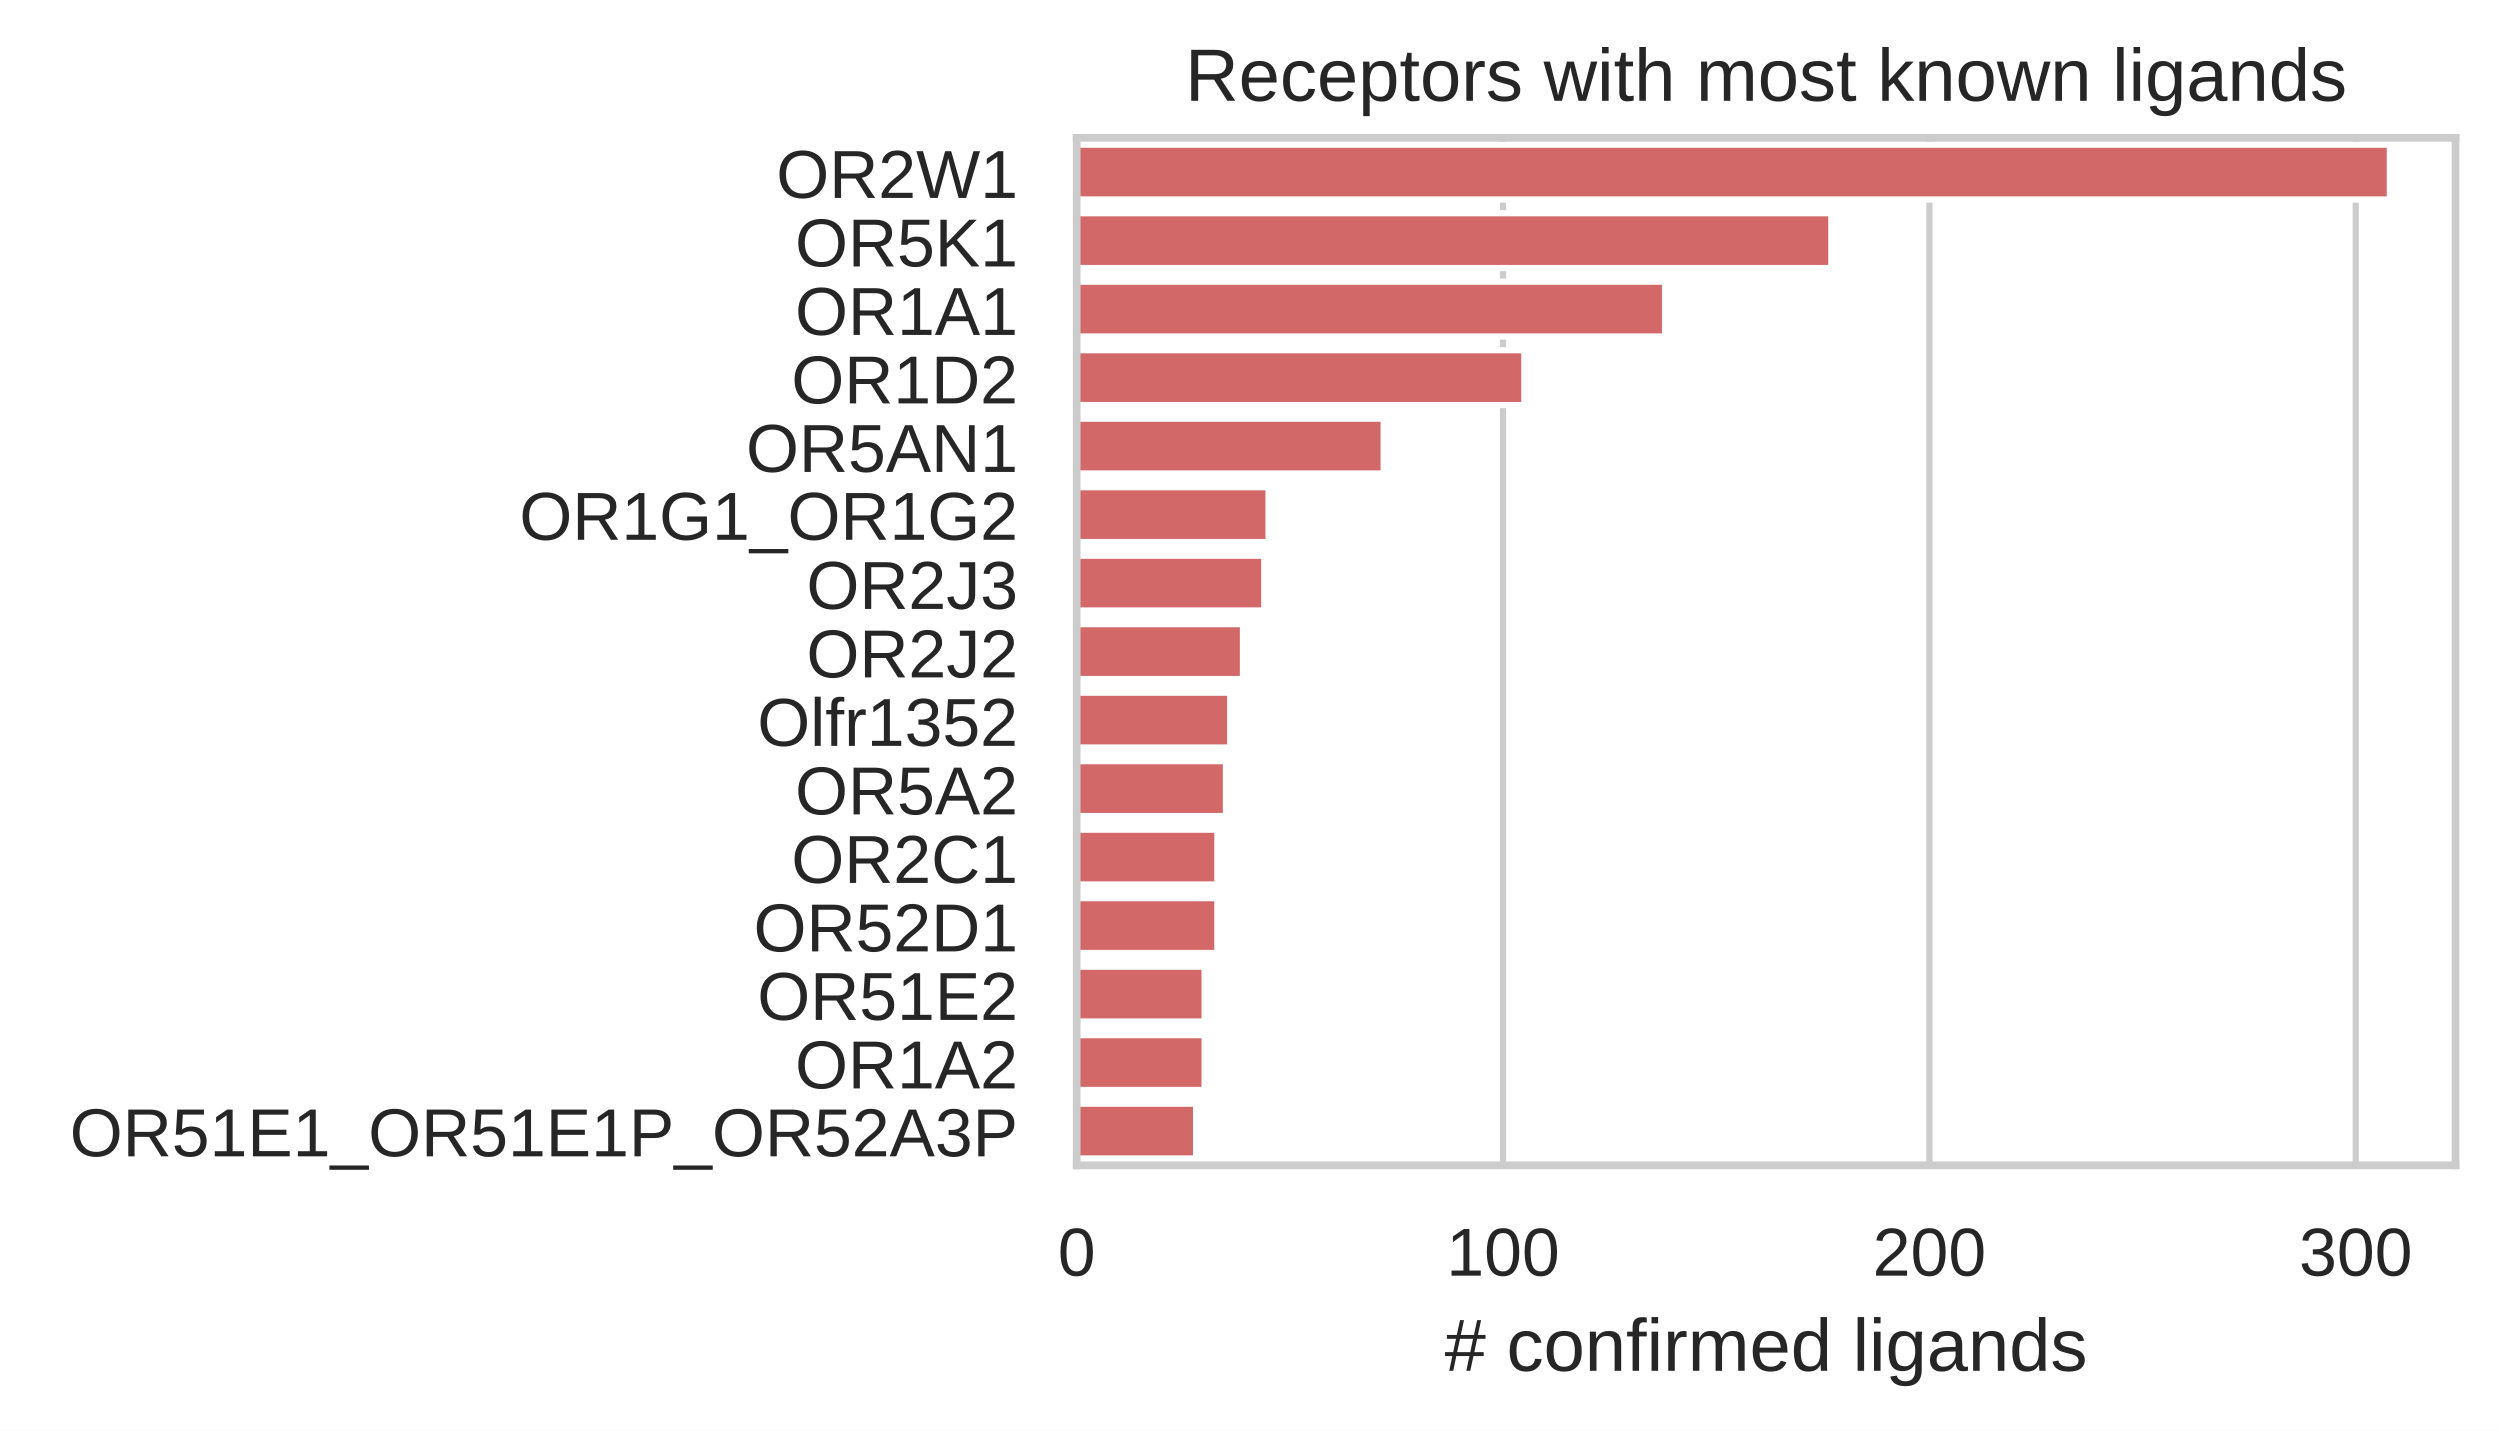
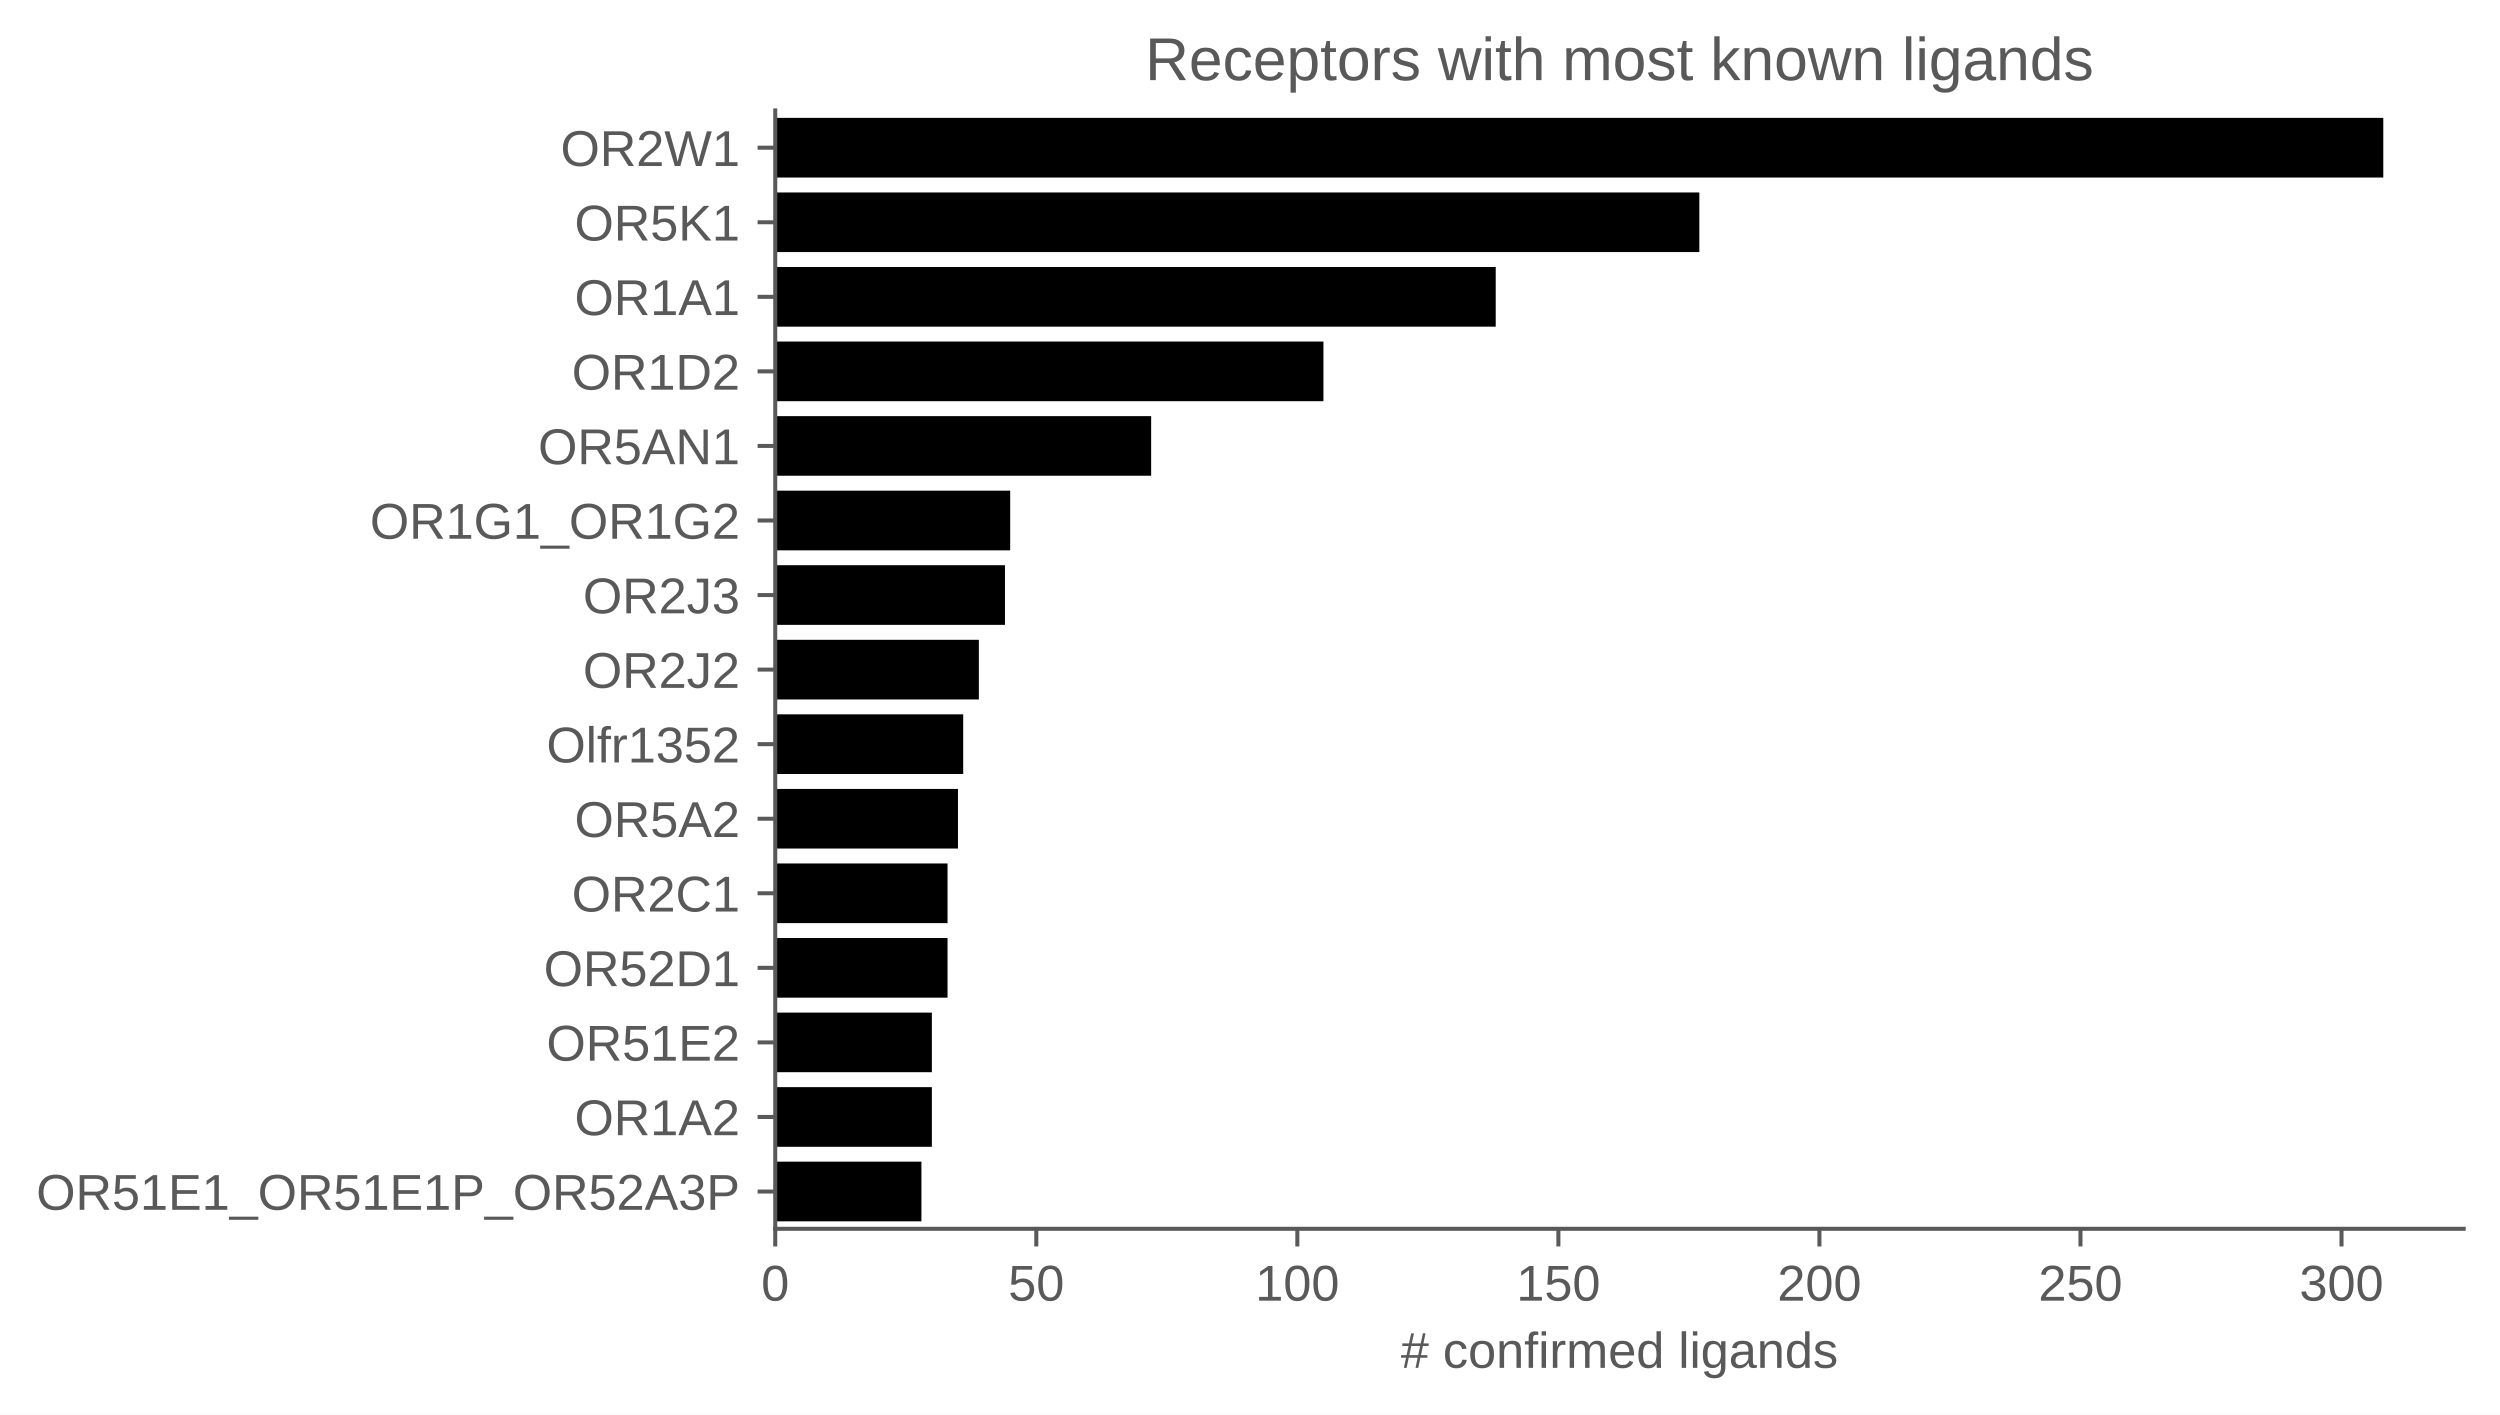
- <svg xmlns="http://www.w3.org/2000/svg" width="404.687pt" height="231.598pt" viewBox="0 0 404.687 231.598" version="1.1">
+ <svg xmlns="http://www.w3.org/2000/svg" xmlns:xlink="http://www.w3.org/1999/xlink" width="495.722pt" height="280.5pt" viewBox="0 0 495.722 280.5" version="1.1">
  <defs>
    <style type="text/css">*{stroke-linejoin: round; stroke-linecap: butt}</style>
  </defs>
  <g id="figure_1">
    <g id="patch_1">
-       <path d="M 0 231.598  L 404.687 231.598  L 404.687 -0  L 0 -0  z " style="fill: #ffffff" />
+       <path d="M 0 280.5  L 495.722 280.5  L 495.722 0  L 0 0  z " style="fill: #ffffff" />
    </g>
    <g id="axes_1">
      <g id="patch_2">
-         <path d="M 174.287 188.638  L 397.487 188.638  L 397.487 22.318  L 174.287 22.318  z " style="fill: #ffffff" />
+         <path d="M 153.722 243.656  L 488.522 243.656  L 488.522 21.896  L 153.722 21.896  z " style="fill: #ffffff" />
+       </g>
+       <g id="patch_3">
+         <path d="M 153.722 23.375  L 472.579 23.375  L 472.579 35.202  L 153.722 35.202  z " clip-path="url(#p25d7c9e2ba)" />
+       </g>
+       <g id="patch_4">
+         <path d="M 153.722 38.159  L 336.961 38.159  L 336.961 49.986  L 153.722 49.986  z " clip-path="url(#p25d7c9e2ba)" />
+       </g>
+       <g id="patch_5">
+         <path d="M 153.722 52.943  L 296.586 52.943  L 296.586 64.77  L 153.722 64.77  z " clip-path="url(#p25d7c9e2ba)" />
+       </g>
+       <g id="patch_6">
+         <path d="M 153.722 67.727  L 262.423 67.727  L 262.423 79.554  L 153.722 79.554  z " clip-path="url(#p25d7c9e2ba)" />
+       </g>
+       <g id="patch_7">
+         <path d="M 153.722 82.511  L 228.26 82.511  L 228.26 94.338  L 153.722 94.338  z " clip-path="url(#p25d7c9e2ba)" />
+       </g>
+       <g id="patch_8">
+         <path d="M 153.722 97.295  L 200.308 97.295  L 200.308 109.122  L 153.722 109.122  z " clip-path="url(#p25d7c9e2ba)" />
+       </g>
+       <g id="patch_9">
+         <path d="M 153.722 112.079  L 199.273 112.079  L 199.273 123.906  L 153.722 123.906  z " clip-path="url(#p25d7c9e2ba)" />
+       </g>
+       <g id="patch_10">
+         <path d="M 153.722 126.863  L 194.097 126.863  L 194.097 138.69  L 153.722 138.69  z " clip-path="url(#p25d7c9e2ba)" />
+       </g>
+       <g id="patch_11">
+         <path d="M 153.722 141.647  L 190.991 141.647  L 190.991 153.474  L 153.722 153.474  z " clip-path="url(#p25d7c9e2ba)" />
+       </g>
+       <g id="patch_12">
+         <path d="M 153.722 156.431  L 189.956 156.431  L 189.956 168.258  L 153.722 168.258  z " clip-path="url(#p25d7c9e2ba)" />
+       </g>
+       <g id="patch_13">
+         <path d="M 153.722 171.215  L 187.885 171.215  L 187.885 183.042  L 153.722 183.042  z " clip-path="url(#p25d7c9e2ba)" />
+       </g>
+       <g id="patch_14">
+         <path d="M 153.722 185.999  L 187.885 185.999  L 187.885 197.826  L 153.722 197.826  z " clip-path="url(#p25d7c9e2ba)" />
+       </g>
+       <g id="patch_15">
+         <path d="M 153.722 200.783  L 184.779 200.783  L 184.779 212.61  L 153.722 212.61  z " clip-path="url(#p25d7c9e2ba)" />
+       </g>
+       <g id="patch_16">
+         <path d="M 153.722 215.567  L 184.779 215.567  L 184.779 227.394  L 153.722 227.394  z " clip-path="url(#p25d7c9e2ba)" />
+       </g>
+       <g id="patch_17">
+         <path d="M 153.722 230.351  L 182.709 230.351  L 182.709 242.178  L 153.722 242.178  z " clip-path="url(#p25d7c9e2ba)" />
      </g>
      <g id="matplotlib.axis_1">
        <g id="xtick_1">
          <g id="line2d_1">
-             <path d="M 174.287 188.638  L 174.287 22.318  " clip-path="url(#p126c7e412a)" style="fill: none; stroke: #cccccc; stroke-linecap: round" />
+             <defs>
+               <path id="me1d541916e" d="M 0 0  L 0 3.5  " style="stroke: #595959; stroke-width: 0.8" />
+             </defs>
+             <g>
+               <use xlink:href="#me1d541916e" x="153.722" y="243.656" style="fill: #595959; stroke: #595959; stroke-width: 0.8" />
+             </g>
          </g>
          <g id="text_1">
-             <text style="font-size: 11px; font-family: 'Arial', 'DejaVu Sans', 'Liberation Sans', 'Bitstream Vera Sans', sans-serif; text-anchor: middle; fill: #262626" x="174.287" y="206.496" transform="rotate(-0 174.287 206.4964)">0</text>
+             <text style="font-size: 10px; font-family: 'Liberation Sans'; text-anchor: middle; fill: #595959" x="153.722" y="257.903" transform="rotate(-0 153.7219 257.9031)">0</text>
          </g>
        </g>
        <g id="xtick_2">
          <g id="line2d_2">
-             <path d="M 243.304 188.638  L 243.304 22.318  " clip-path="url(#p126c7e412a)" style="fill: none; stroke: #cccccc; stroke-linecap: round" />
+             <g>
+               <use xlink:href="#me1d541916e" x="205.484" y="243.656" style="fill: #595959; stroke: #595959; stroke-width: 0.8" />
+             </g>
          </g>
          <g id="text_2">
-             <text style="font-size: 11px; font-family: 'Arial', 'DejaVu Sans', 'Liberation Sans', 'Bitstream Vera Sans', sans-serif; text-anchor: middle; fill: #262626" x="243.304" y="206.496" transform="rotate(-0 243.3037 206.4964)">100</text>
+             <text style="font-size: 10px; font-family: 'Liberation Sans'; text-anchor: middle; fill: #595959" x="205.484" y="257.903" transform="rotate(-0 205.4844 257.9031)">50</text>
          </g>
        </g>
        <g id="xtick_3">
          <g id="line2d_3">
-             <path d="M 312.32 188.638  L 312.32 22.318  " clip-path="url(#p126c7e412a)" style="fill: none; stroke: #cccccc; stroke-linecap: round" />
+             <g>
+               <use xlink:href="#me1d541916e" x="257.247" y="243.656" style="fill: #595959; stroke: #595959; stroke-width: 0.8" />
+             </g>
          </g>
          <g id="text_3">
-             <text style="font-size: 11px; font-family: 'Arial', 'DejaVu Sans', 'Liberation Sans', 'Bitstream Vera Sans', sans-serif; text-anchor: middle; fill: #262626" x="312.32" y="206.496" transform="rotate(-0 312.3204 206.4964)">200</text>
+             <text style="font-size: 10px; font-family: 'Liberation Sans'; text-anchor: middle; fill: #595959" x="257.247" y="257.903" transform="rotate(-0 257.2469 257.9031)">100</text>
          </g>
        </g>
        <g id="xtick_4">
          <g id="line2d_4">
-             <path d="M 381.337 188.638  L 381.337 22.318  " clip-path="url(#p126c7e412a)" style="fill: none; stroke: #cccccc; stroke-linecap: round" />
+             <g>
+               <use xlink:href="#me1d541916e" x="309.009" y="243.656" style="fill: #595959; stroke: #595959; stroke-width: 0.8" />
+             </g>
          </g>
          <g id="text_4">
-             <text style="font-size: 11px; font-family: 'Arial', 'DejaVu Sans', 'Liberation Sans', 'Bitstream Vera Sans', sans-serif; text-anchor: middle; fill: #262626" x="381.337" y="206.496" transform="rotate(-0 381.3371 206.4964)">300</text>
-           </g>
-         </g>
-         <g id="text_5">
-           <text style="font-size: 12px; font-family: 'Arial', 'DejaVu Sans', 'Liberation Sans', 'Bitstream Vera Sans', sans-serif; text-anchor: middle; fill: #262626" x="285.887" y="221.902" transform="rotate(-0 285.887 221.9022)"># confirmed ligands</text>
+             <text style="font-size: 10px; font-family: 'Liberation Sans'; text-anchor: middle; fill: #595959" x="309.009" y="257.903" transform="rotate(-0 309.0094 257.9031)">150</text>
+           </g>
+         </g>
+         <g id="xtick_5">
+           <g id="line2d_5">
+             <g>
+               <use xlink:href="#me1d541916e" x="360.772" y="243.656" style="fill: #595959; stroke: #595959; stroke-width: 0.8" />
+             </g>
+           </g>
+           <g id="text_5">
+             <text style="font-size: 10px; font-family: 'Liberation Sans'; text-anchor: middle; fill: #595959" x="360.772" y="257.903" transform="rotate(-0 360.772 257.9031)">200</text>
+           </g>
+         </g>
+         <g id="xtick_6">
+           <g id="line2d_6">
+             <g>
+               <use xlink:href="#me1d541916e" x="412.534" y="243.656" style="fill: #595959; stroke: #595959; stroke-width: 0.8" />
+             </g>
+           </g>
+           <g id="text_6">
+             <text style="font-size: 10px; font-family: 'Liberation Sans'; text-anchor: middle; fill: #595959" x="412.534" y="257.903" transform="rotate(-0 412.5345 257.9031)">250</text>
+           </g>
+         </g>
+         <g id="xtick_7">
+           <g id="line2d_7">
+             <g>
+               <use xlink:href="#me1d541916e" x="464.297" y="243.656" style="fill: #595959; stroke: #595959; stroke-width: 0.8" />
+             </g>
+           </g>
+           <g id="text_7">
+             <text style="font-size: 10px; font-family: 'Liberation Sans'; text-anchor: middle; fill: #595959" x="464.297" y="257.903" transform="rotate(-0 464.297 257.9031)">300</text>
+           </g>
+         </g>
+         <g id="text_8">
+           <text style="font-size: 10px; font-family: 'Liberation Sans'; text-anchor: middle; fill: #595959" x="321.122" y="271.225" transform="rotate(-0 321.1219 271.225)"># confirmed ligands</text>
        </g>
      </g>
      <g id="matplotlib.axis_2">
        <g id="ytick_1">
-           <g id="text_6">
-             <text style="font-size: 11px; font-family: 'Arial', 'DejaVu Sans', 'Liberation Sans', 'Bitstream Vera Sans', sans-serif; text-anchor: end; fill: #262626" x="164.787" y="32.041" transform="rotate(-0 164.787 32.04127)">OR2W1</text>
+           <g id="line2d_8">
+             <defs>
+               <path id="mf08ffaaa70" d="M 0 0  L -3.5 0  " style="stroke: #595959; stroke-width: 0.8" />
+             </defs>
+             <g>
+               <use xlink:href="#mf08ffaaa70" x="153.722" y="29.288" style="fill: #595959; stroke: #595959; stroke-width: 0.8" />
+             </g>
+           </g>
+           <g id="text_9">
+             <text style="font-size: 10px; font-family: 'Liberation Sans'; text-anchor: end; fill: #595959" x="146.722" y="32.912" transform="rotate(-0 146.7219 32.91169)">OR2W1</text>
          </g>
        </g>
        <g id="ytick_2">
-           <g id="text_7">
-             <text style="font-size: 11px; font-family: 'Arial', 'DejaVu Sans', 'Liberation Sans', 'Bitstream Vera Sans', sans-serif; text-anchor: end; fill: #262626" x="164.787" y="43.129" transform="rotate(-0 164.787 43.12927)">OR5K1</text>
+           <g id="line2d_9">
+             <g>
+               <use xlink:href="#mf08ffaaa70" x="153.722" y="44.072" style="fill: #595959; stroke: #595959; stroke-width: 0.8" />
+             </g>
+           </g>
+           <g id="text_10">
+             <text style="font-size: 10px; font-family: 'Liberation Sans'; text-anchor: end; fill: #595959" x="146.722" y="47.696" transform="rotate(-0 146.7219 47.69569)">OR5K1</text>
          </g>
        </g>
        <g id="ytick_3">
-           <g id="text_8">
-             <text style="font-size: 11px; font-family: 'Arial', 'DejaVu Sans', 'Liberation Sans', 'Bitstream Vera Sans', sans-serif; text-anchor: end; fill: #262626" x="164.787" y="54.217" transform="rotate(-0 164.787 54.21727)">OR1A1</text>
+           <g id="line2d_10">
+             <g>
+               <use xlink:href="#mf08ffaaa70" x="153.722" y="58.856" style="fill: #595959; stroke: #595959; stroke-width: 0.8" />
+             </g>
+           </g>
+           <g id="text_11">
+             <text style="font-size: 10px; font-family: 'Liberation Sans'; text-anchor: end; fill: #595959" x="146.722" y="62.48" transform="rotate(-0 146.7219 62.47969)">OR1A1</text>
          </g>
        </g>
        <g id="ytick_4">
-           <g id="text_9">
-             <text style="font-size: 11px; font-family: 'Arial', 'DejaVu Sans', 'Liberation Sans', 'Bitstream Vera Sans', sans-serif; text-anchor: end; fill: #262626" x="164.787" y="65.305" transform="rotate(-0 164.787 65.30527)">OR1D2</text>
+           <g id="line2d_11">
+             <g>
+               <use xlink:href="#mf08ffaaa70" x="153.722" y="73.64" style="fill: #595959; stroke: #595959; stroke-width: 0.8" />
+             </g>
+           </g>
+           <g id="text_12">
+             <text style="font-size: 10px; font-family: 'Liberation Sans'; text-anchor: end; fill: #595959" x="146.722" y="77.264" transform="rotate(-0 146.7219 77.26369)">OR1D2</text>
          </g>
        </g>
        <g id="ytick_5">
-           <g id="text_10">
-             <text style="font-size: 11px; font-family: 'Arial', 'DejaVu Sans', 'Liberation Sans', 'Bitstream Vera Sans', sans-serif; text-anchor: end; fill: #262626" x="164.787" y="76.393" transform="rotate(-0 164.787 76.39327)">OR5AN1</text>
+           <g id="line2d_12">
+             <g>
+               <use xlink:href="#mf08ffaaa70" x="153.722" y="88.424" style="fill: #595959; stroke: #595959; stroke-width: 0.8" />
+             </g>
+           </g>
+           <g id="text_13">
+             <text style="font-size: 10px; font-family: 'Liberation Sans'; text-anchor: end; fill: #595959" x="146.722" y="92.048" transform="rotate(-0 146.7219 92.04769)">OR5AN1</text>
          </g>
        </g>
        <g id="ytick_6">
-           <g id="text_11">
-             <text style="font-size: 11px; font-family: 'Arial', 'DejaVu Sans', 'Liberation Sans', 'Bitstream Vera Sans', sans-serif; text-anchor: end; fill: #262626" x="164.787" y="87.384" transform="rotate(-0 164.787 87.38416)">OR1G1_OR1G2</text>
+           <g id="line2d_13">
+             <g>
+               <use xlink:href="#mf08ffaaa70" x="153.722" y="103.208" style="fill: #595959; stroke: #595959; stroke-width: 0.8" />
+             </g>
+           </g>
+           <g id="text_14">
+             <text style="font-size: 10px; font-family: 'Liberation Sans'; text-anchor: end; fill: #595959" x="146.722" y="106.832" transform="rotate(-0 146.7219 106.8317)">OR1G1_OR1G2</text>
          </g>
        </g>
        <g id="ytick_7">
-           <g id="text_12">
-             <text style="font-size: 11px; font-family: 'Arial', 'DejaVu Sans', 'Liberation Sans', 'Bitstream Vera Sans', sans-serif; text-anchor: end; fill: #262626" x="164.787" y="98.569" transform="rotate(-0 164.787 98.56927)">OR2J3</text>
+           <g id="line2d_14">
+             <g>
+               <use xlink:href="#mf08ffaaa70" x="153.722" y="117.992" style="fill: #595959; stroke: #595959; stroke-width: 0.8" />
+             </g>
+           </g>
+           <g id="text_15">
+             <text style="font-size: 10px; font-family: 'Liberation Sans'; text-anchor: end; fill: #595959" x="146.722" y="121.616" transform="rotate(-0 146.7219 121.6157)">OR2J3</text>
          </g>
        </g>
        <g id="ytick_8">
-           <g id="text_13">
-             <text style="font-size: 11px; font-family: 'Arial', 'DejaVu Sans', 'Liberation Sans', 'Bitstream Vera Sans', sans-serif; text-anchor: end; fill: #262626" x="164.787" y="109.657" transform="rotate(-0 164.787 109.6573)">OR2J2</text>
+           <g id="line2d_15">
+             <g>
+               <use xlink:href="#mf08ffaaa70" x="153.722" y="132.776" style="fill: #595959; stroke: #595959; stroke-width: 0.8" />
+             </g>
+           </g>
+           <g id="text_16">
+             <text style="font-size: 10px; font-family: 'Liberation Sans'; text-anchor: end; fill: #595959" x="146.722" y="136.4" transform="rotate(-0 146.7219 136.3997)">OR2J2</text>
          </g>
        </g>
        <g id="ytick_9">
-           <g id="text_14">
-             <text style="font-size: 11px; font-family: 'Arial', 'DejaVu Sans', 'Liberation Sans', 'Bitstream Vera Sans', sans-serif; text-anchor: end; fill: #262626" x="164.787" y="120.745" transform="rotate(-0 164.787 120.7453)">Olfr1352</text>
+           <g id="line2d_16">
+             <g>
+               <use xlink:href="#mf08ffaaa70" x="153.722" y="147.56" style="fill: #595959; stroke: #595959; stroke-width: 0.8" />
+             </g>
+           </g>
+           <g id="text_17">
+             <text style="font-size: 10px; font-family: 'Liberation Sans'; text-anchor: end; fill: #595959" x="146.722" y="151.184" transform="rotate(-0 146.7219 151.1837)">Olfr1352</text>
          </g>
        </g>
        <g id="ytick_10">
-           <g id="text_15">
-             <text style="font-size: 11px; font-family: 'Arial', 'DejaVu Sans', 'Liberation Sans', 'Bitstream Vera Sans', sans-serif; text-anchor: end; fill: #262626" x="164.787" y="131.833" transform="rotate(-0 164.787 131.8333)">OR5A2</text>
+           <g id="line2d_17">
+             <g>
+               <use xlink:href="#mf08ffaaa70" x="153.722" y="162.344" style="fill: #595959; stroke: #595959; stroke-width: 0.8" />
+             </g>
+           </g>
+           <g id="text_18">
+             <text style="font-size: 10px; font-family: 'Liberation Sans'; text-anchor: end; fill: #595959" x="146.722" y="165.968" transform="rotate(-0 146.7219 165.9677)">OR5A2</text>
          </g>
        </g>
        <g id="ytick_11">
-           <g id="text_16">
-             <text style="font-size: 11px; font-family: 'Arial', 'DejaVu Sans', 'Liberation Sans', 'Bitstream Vera Sans', sans-serif; text-anchor: end; fill: #262626" x="164.787" y="142.921" transform="rotate(-0 164.787 142.9213)">OR2C1</text>
+           <g id="line2d_18">
+             <g>
+               <use xlink:href="#mf08ffaaa70" x="153.722" y="177.128" style="fill: #595959; stroke: #595959; stroke-width: 0.8" />
+             </g>
+           </g>
+           <g id="text_19">
+             <text style="font-size: 10px; font-family: 'Liberation Sans'; text-anchor: end; fill: #595959" x="146.722" y="180.752" transform="rotate(-0 146.7219 180.7517)">OR2C1</text>
          </g>
        </g>
        <g id="ytick_12">
-           <g id="text_17">
-             <text style="font-size: 11px; font-family: 'Arial', 'DejaVu Sans', 'Liberation Sans', 'Bitstream Vera Sans', sans-serif; text-anchor: end; fill: #262626" x="164.787" y="154.009" transform="rotate(-0 164.787 154.0093)">OR52D1</text>
+           <g id="line2d_19">
+             <g>
+               <use xlink:href="#mf08ffaaa70" x="153.722" y="191.912" style="fill: #595959; stroke: #595959; stroke-width: 0.8" />
+             </g>
+           </g>
+           <g id="text_20">
+             <text style="font-size: 10px; font-family: 'Liberation Sans'; text-anchor: end; fill: #595959" x="146.722" y="195.536" transform="rotate(-0 146.7219 195.5357)">OR52D1</text>
          </g>
        </g>
        <g id="ytick_13">
-           <g id="text_18">
-             <text style="font-size: 11px; font-family: 'Arial', 'DejaVu Sans', 'Liberation Sans', 'Bitstream Vera Sans', sans-serif; text-anchor: end; fill: #262626" x="164.787" y="165.097" transform="rotate(-0 164.787 165.0973)">OR51E2</text>
+           <g id="line2d_20">
+             <g>
+               <use xlink:href="#mf08ffaaa70" x="153.722" y="206.696" style="fill: #595959; stroke: #595959; stroke-width: 0.8" />
+             </g>
+           </g>
+           <g id="text_21">
+             <text style="font-size: 10px; font-family: 'Liberation Sans'; text-anchor: end; fill: #595959" x="146.722" y="210.32" transform="rotate(-0 146.7219 210.3197)">OR51E2</text>
          </g>
        </g>
        <g id="ytick_14">
-           <g id="text_19">
-             <text style="font-size: 11px; font-family: 'Arial', 'DejaVu Sans', 'Liberation Sans', 'Bitstream Vera Sans', sans-serif; text-anchor: end; fill: #262626" x="164.787" y="176.185" transform="rotate(-0 164.787 176.1853)">OR1A2</text>
+           <g id="line2d_21">
+             <g>
+               <use xlink:href="#mf08ffaaa70" x="153.722" y="221.48" style="fill: #595959; stroke: #595959; stroke-width: 0.8" />
+             </g>
+           </g>
+           <g id="text_22">
+             <text style="font-size: 10px; font-family: 'Liberation Sans'; text-anchor: end; fill: #595959" x="146.722" y="225.104" transform="rotate(-0 146.7219 225.1037)">OR1A2</text>
          </g>
        </g>
        <g id="ytick_15">
-           <g id="text_20">
-             <text style="font-size: 11px; font-family: 'Arial', 'DejaVu Sans', 'Liberation Sans', 'Bitstream Vera Sans', sans-serif; text-anchor: end; fill: #262626" x="164.787" y="187.176" transform="rotate(-0 164.787 187.1762)">OR51E1_OR51E1P_OR52A3P</text>
-           </g>
-         </g>
-       </g>
-       <g id="patch_3">
-         <path d="M 174.287 23.427  L 386.858 23.427  L 386.858 32.297  L 174.287 32.297  z " clip-path="url(#p126c7e412a)" style="fill: #d26868; stroke: #ffffff; stroke-linejoin: miter" />
-       </g>
-       <g id="patch_4">
-         <path d="M 174.287 34.515  L 296.447 34.515  L 296.447 43.385  L 174.287 43.385  z " clip-path="url(#p126c7e412a)" style="fill: #d26868; stroke: #ffffff; stroke-linejoin: miter" />
-       </g>
-       <g id="patch_5">
-         <path d="M 174.287 45.603  L 269.53 45.603  L 269.53 54.473  L 174.287 54.473  z " clip-path="url(#p126c7e412a)" style="fill: #d26868; stroke: #ffffff; stroke-linejoin: miter" />
-       </g>
-       <g id="patch_6">
-         <path d="M 174.287 56.691  L 246.755 56.691  L 246.755 65.561  L 174.287 65.561  z " clip-path="url(#p126c7e412a)" style="fill: #d26868; stroke: #ffffff; stroke-linejoin: miter" />
-       </g>
-       <g id="patch_7">
-         <path d="M 174.287 67.779  L 223.979 67.779  L 223.979 76.649  L 174.287 76.649  z " clip-path="url(#p126c7e412a)" style="fill: #d26868; stroke: #ffffff; stroke-linejoin: miter" />
-       </g>
-       <g id="patch_8">
-         <path d="M 174.287 78.867  L 205.345 78.867  L 205.345 87.737  L 174.287 87.737  z " clip-path="url(#p126c7e412a)" style="fill: #d26868; stroke: #ffffff; stroke-linejoin: miter" />
-       </g>
-       <g id="patch_9">
-         <path d="M 174.287 89.955  L 204.654 89.955  L 204.654 98.825  L 174.287 98.825  z " clip-path="url(#p126c7e412a)" style="fill: #d26868; stroke: #ffffff; stroke-linejoin: miter" />
-       </g>
-       <g id="patch_10">
-         <path d="M 174.287 101.043  L 201.204 101.043  L 201.204 109.913  L 174.287 109.913  z " clip-path="url(#p126c7e412a)" style="fill: #d26868; stroke: #ffffff; stroke-linejoin: miter" />
-       </g>
-       <g id="patch_11">
-         <path d="M 174.287 112.131  L 199.133 112.131  L 199.133 121.001  L 174.287 121.001  z " clip-path="url(#p126c7e412a)" style="fill: #d26868; stroke: #ffffff; stroke-linejoin: miter" />
-       </g>
-       <g id="patch_12">
-         <path d="M 174.287 123.219  L 198.443 123.219  L 198.443 132.089  L 174.287 132.089  z " clip-path="url(#p126c7e412a)" style="fill: #d26868; stroke: #ffffff; stroke-linejoin: miter" />
-       </g>
-       <g id="patch_13">
-         <path d="M 174.287 134.307  L 197.063 134.307  L 197.063 143.177  L 174.287 143.177  z " clip-path="url(#p126c7e412a)" style="fill: #d26868; stroke: #ffffff; stroke-linejoin: miter" />
-       </g>
-       <g id="patch_14">
-         <path d="M 174.287 145.395  L 197.063 145.395  L 197.063 154.265  L 174.287 154.265  z " clip-path="url(#p126c7e412a)" style="fill: #d26868; stroke: #ffffff; stroke-linejoin: miter" />
-       </g>
-       <g id="patch_15">
-         <path d="M 174.287 156.483  L 194.992 156.483  L 194.992 165.353  L 174.287 165.353  z " clip-path="url(#p126c7e412a)" style="fill: #d26868; stroke: #ffffff; stroke-linejoin: miter" />
-       </g>
-       <g id="patch_16">
-         <path d="M 174.287 167.571  L 194.992 167.571  L 194.992 176.441  L 174.287 176.441  z " clip-path="url(#p126c7e412a)" style="fill: #d26868; stroke: #ffffff; stroke-linejoin: miter" />
-       </g>
-       <g id="patch_17">
-         <path d="M 174.287 178.659  L 193.612 178.659  L 193.612 187.529  L 174.287 187.529  z " clip-path="url(#p126c7e412a)" style="fill: #d26868; stroke: #ffffff; stroke-linejoin: miter" />
-       </g>
-       <g id="line2d_5">
-         <path clip-path="url(#p126c7e412a)" style="fill: none; stroke: #424242; stroke-width: 2.25; stroke-linecap: round" />
-       </g>
-       <g id="line2d_6">
-         <path clip-path="url(#p126c7e412a)" style="fill: none; stroke: #424242; stroke-width: 2.25; stroke-linecap: round" />
-       </g>
-       <g id="line2d_7">
-         <path clip-path="url(#p126c7e412a)" style="fill: none; stroke: #424242; stroke-width: 2.25; stroke-linecap: round" />
-       </g>
-       <g id="line2d_8">
-         <path clip-path="url(#p126c7e412a)" style="fill: none; stroke: #424242; stroke-width: 2.25; stroke-linecap: round" />
-       </g>
-       <g id="line2d_9">
-         <path clip-path="url(#p126c7e412a)" style="fill: none; stroke: #424242; stroke-width: 2.25; stroke-linecap: round" />
-       </g>
-       <g id="line2d_10">
-         <path clip-path="url(#p126c7e412a)" style="fill: none; stroke: #424242; stroke-width: 2.25; stroke-linecap: round" />
-       </g>
-       <g id="line2d_11">
-         <path clip-path="url(#p126c7e412a)" style="fill: none; stroke: #424242; stroke-width: 2.25; stroke-linecap: round" />
-       </g>
-       <g id="line2d_12">
-         <path clip-path="url(#p126c7e412a)" style="fill: none; stroke: #424242; stroke-width: 2.25; stroke-linecap: round" />
-       </g>
-       <g id="line2d_13">
-         <path clip-path="url(#p126c7e412a)" style="fill: none; stroke: #424242; stroke-width: 2.25; stroke-linecap: round" />
-       </g>
-       <g id="line2d_14">
-         <path clip-path="url(#p126c7e412a)" style="fill: none; stroke: #424242; stroke-width: 2.25; stroke-linecap: round" />
-       </g>
-       <g id="line2d_15">
-         <path clip-path="url(#p126c7e412a)" style="fill: none; stroke: #424242; stroke-width: 2.25; stroke-linecap: round" />
-       </g>
-       <g id="line2d_16">
-         <path clip-path="url(#p126c7e412a)" style="fill: none; stroke: #424242; stroke-width: 2.25; stroke-linecap: round" />
-       </g>
-       <g id="line2d_17">
-         <path clip-path="url(#p126c7e412a)" style="fill: none; stroke: #424242; stroke-width: 2.25; stroke-linecap: round" />
-       </g>
-       <g id="line2d_18">
-         <path clip-path="url(#p126c7e412a)" style="fill: none; stroke: #424242; stroke-width: 2.25; stroke-linecap: round" />
-       </g>
-       <g id="line2d_19">
-         <path clip-path="url(#p126c7e412a)" style="fill: none; stroke: #424242; stroke-width: 2.25; stroke-linecap: round" />
+           <g id="line2d_22">
+             <g>
+               <use xlink:href="#mf08ffaaa70" x="153.722" y="236.264" style="fill: #595959; stroke: #595959; stroke-width: 0.8" />
+             </g>
+           </g>
+           <g id="text_23">
+             <text style="font-size: 10px; font-family: 'Liberation Sans'; text-anchor: end; fill: #595959" x="146.722" y="239.888" transform="rotate(-0 146.7219 239.8877)">OR51E1_OR51E1P_OR52A3P</text>
+           </g>
+         </g>
+       </g>
+       <g id="line2d_23">
+         <path clip-path="url(#p25d7c9e2ba)" style="fill: none; stroke: #424242; stroke-width: 2.25; stroke-linecap: square" />
+       </g>
+       <g id="line2d_24">
+         <path clip-path="url(#p25d7c9e2ba)" style="fill: none; stroke: #424242; stroke-width: 2.25; stroke-linecap: square" />
+       </g>
+       <g id="line2d_25">
+         <path clip-path="url(#p25d7c9e2ba)" style="fill: none; stroke: #424242; stroke-width: 2.25; stroke-linecap: square" />
+       </g>
+       <g id="line2d_26">
+         <path clip-path="url(#p25d7c9e2ba)" style="fill: none; stroke: #424242; stroke-width: 2.25; stroke-linecap: square" />
+       </g>
+       <g id="line2d_27">
+         <path clip-path="url(#p25d7c9e2ba)" style="fill: none; stroke: #424242; stroke-width: 2.25; stroke-linecap: square" />
+       </g>
+       <g id="line2d_28">
+         <path clip-path="url(#p25d7c9e2ba)" style="fill: none; stroke: #424242; stroke-width: 2.25; stroke-linecap: square" />
+       </g>
+       <g id="line2d_29">
+         <path clip-path="url(#p25d7c9e2ba)" style="fill: none; stroke: #424242; stroke-width: 2.25; stroke-linecap: square" />
+       </g>
+       <g id="line2d_30">
+         <path clip-path="url(#p25d7c9e2ba)" style="fill: none; stroke: #424242; stroke-width: 2.25; stroke-linecap: square" />
+       </g>
+       <g id="line2d_31">
+         <path clip-path="url(#p25d7c9e2ba)" style="fill: none; stroke: #424242; stroke-width: 2.25; stroke-linecap: square" />
+       </g>
+       <g id="line2d_32">
+         <path clip-path="url(#p25d7c9e2ba)" style="fill: none; stroke: #424242; stroke-width: 2.25; stroke-linecap: square" />
+       </g>
+       <g id="line2d_33">
+         <path clip-path="url(#p25d7c9e2ba)" style="fill: none; stroke: #424242; stroke-width: 2.25; stroke-linecap: square" />
+       </g>
+       <g id="line2d_34">
+         <path clip-path="url(#p25d7c9e2ba)" style="fill: none; stroke: #424242; stroke-width: 2.25; stroke-linecap: square" />
+       </g>
+       <g id="line2d_35">
+         <path clip-path="url(#p25d7c9e2ba)" style="fill: none; stroke: #424242; stroke-width: 2.25; stroke-linecap: square" />
+       </g>
+       <g id="line2d_36">
+         <path clip-path="url(#p25d7c9e2ba)" style="fill: none; stroke: #424242; stroke-width: 2.25; stroke-linecap: square" />
+       </g>
+       <g id="line2d_37">
+         <path clip-path="url(#p25d7c9e2ba)" style="fill: none; stroke: #424242; stroke-width: 2.25; stroke-linecap: square" />
      </g>
      <g id="patch_18">
-         <path d="M 174.287 188.638  L 174.287 22.318  " style="fill: none; stroke: #cccccc; stroke-width: 1.25; stroke-linejoin: miter; stroke-linecap: square" />
+         <path d="M 153.722 243.656  L 153.722 21.896  " style="fill: none; stroke: #595959; stroke-width: 0.8; stroke-linejoin: miter; stroke-linecap: square" />
      </g>
      <g id="patch_19">
-         <path d="M 397.487 188.638  L 397.487 22.318  " style="fill: none; stroke: #cccccc; stroke-width: 1.25; stroke-linejoin: miter; stroke-linecap: square" />
-       </g>
-       <g id="patch_20">
-         <path d="M 174.287 188.638  L 397.487 188.638  " style="fill: none; stroke: #cccccc; stroke-width: 1.25; stroke-linejoin: miter; stroke-linecap: square" />
-       </g>
-       <g id="patch_21">
-         <path d="M 174.287 22.318  L 397.487 22.318  " style="fill: none; stroke: #cccccc; stroke-width: 1.25; stroke-linejoin: miter; stroke-linecap: square" />
-       </g>
-       <g id="text_21">
-         <text style="font-size: 12px; font-family: 'Arial', 'DejaVu Sans', 'Liberation Sans', 'Bitstream Vera Sans', sans-serif; text-anchor: middle; fill: #262626" x="285.887" y="16.318" transform="rotate(-0 285.887 16.31812)">Receptors with most known ligands</text>
+         <path d="M 153.722 243.656  L 488.522 243.656  " style="fill: none; stroke: #595959; stroke-width: 0.8; stroke-linejoin: miter; stroke-linecap: square" />
+       </g>
+       <g id="text_24">
+         <text style="font-size: 12px; font-family: 'Liberation Sans'; text-anchor: middle; fill: #595959" x="321.122" y="15.896" transform="rotate(-0 321.1219 15.89625)">Receptors with most known ligands</text>
      </g>
    </g>
  </g>
  <defs>
-     <clipPath id="p126c7e412a">
-       <rect x="174.287" y="22.318" width="223.2" height="166.32" />
+     <clipPath id="p25d7c9e2ba">
+       <rect x="153.722" y="21.896" width="334.8" height="221.76" />
    </clipPath>
  </defs>
</svg>
